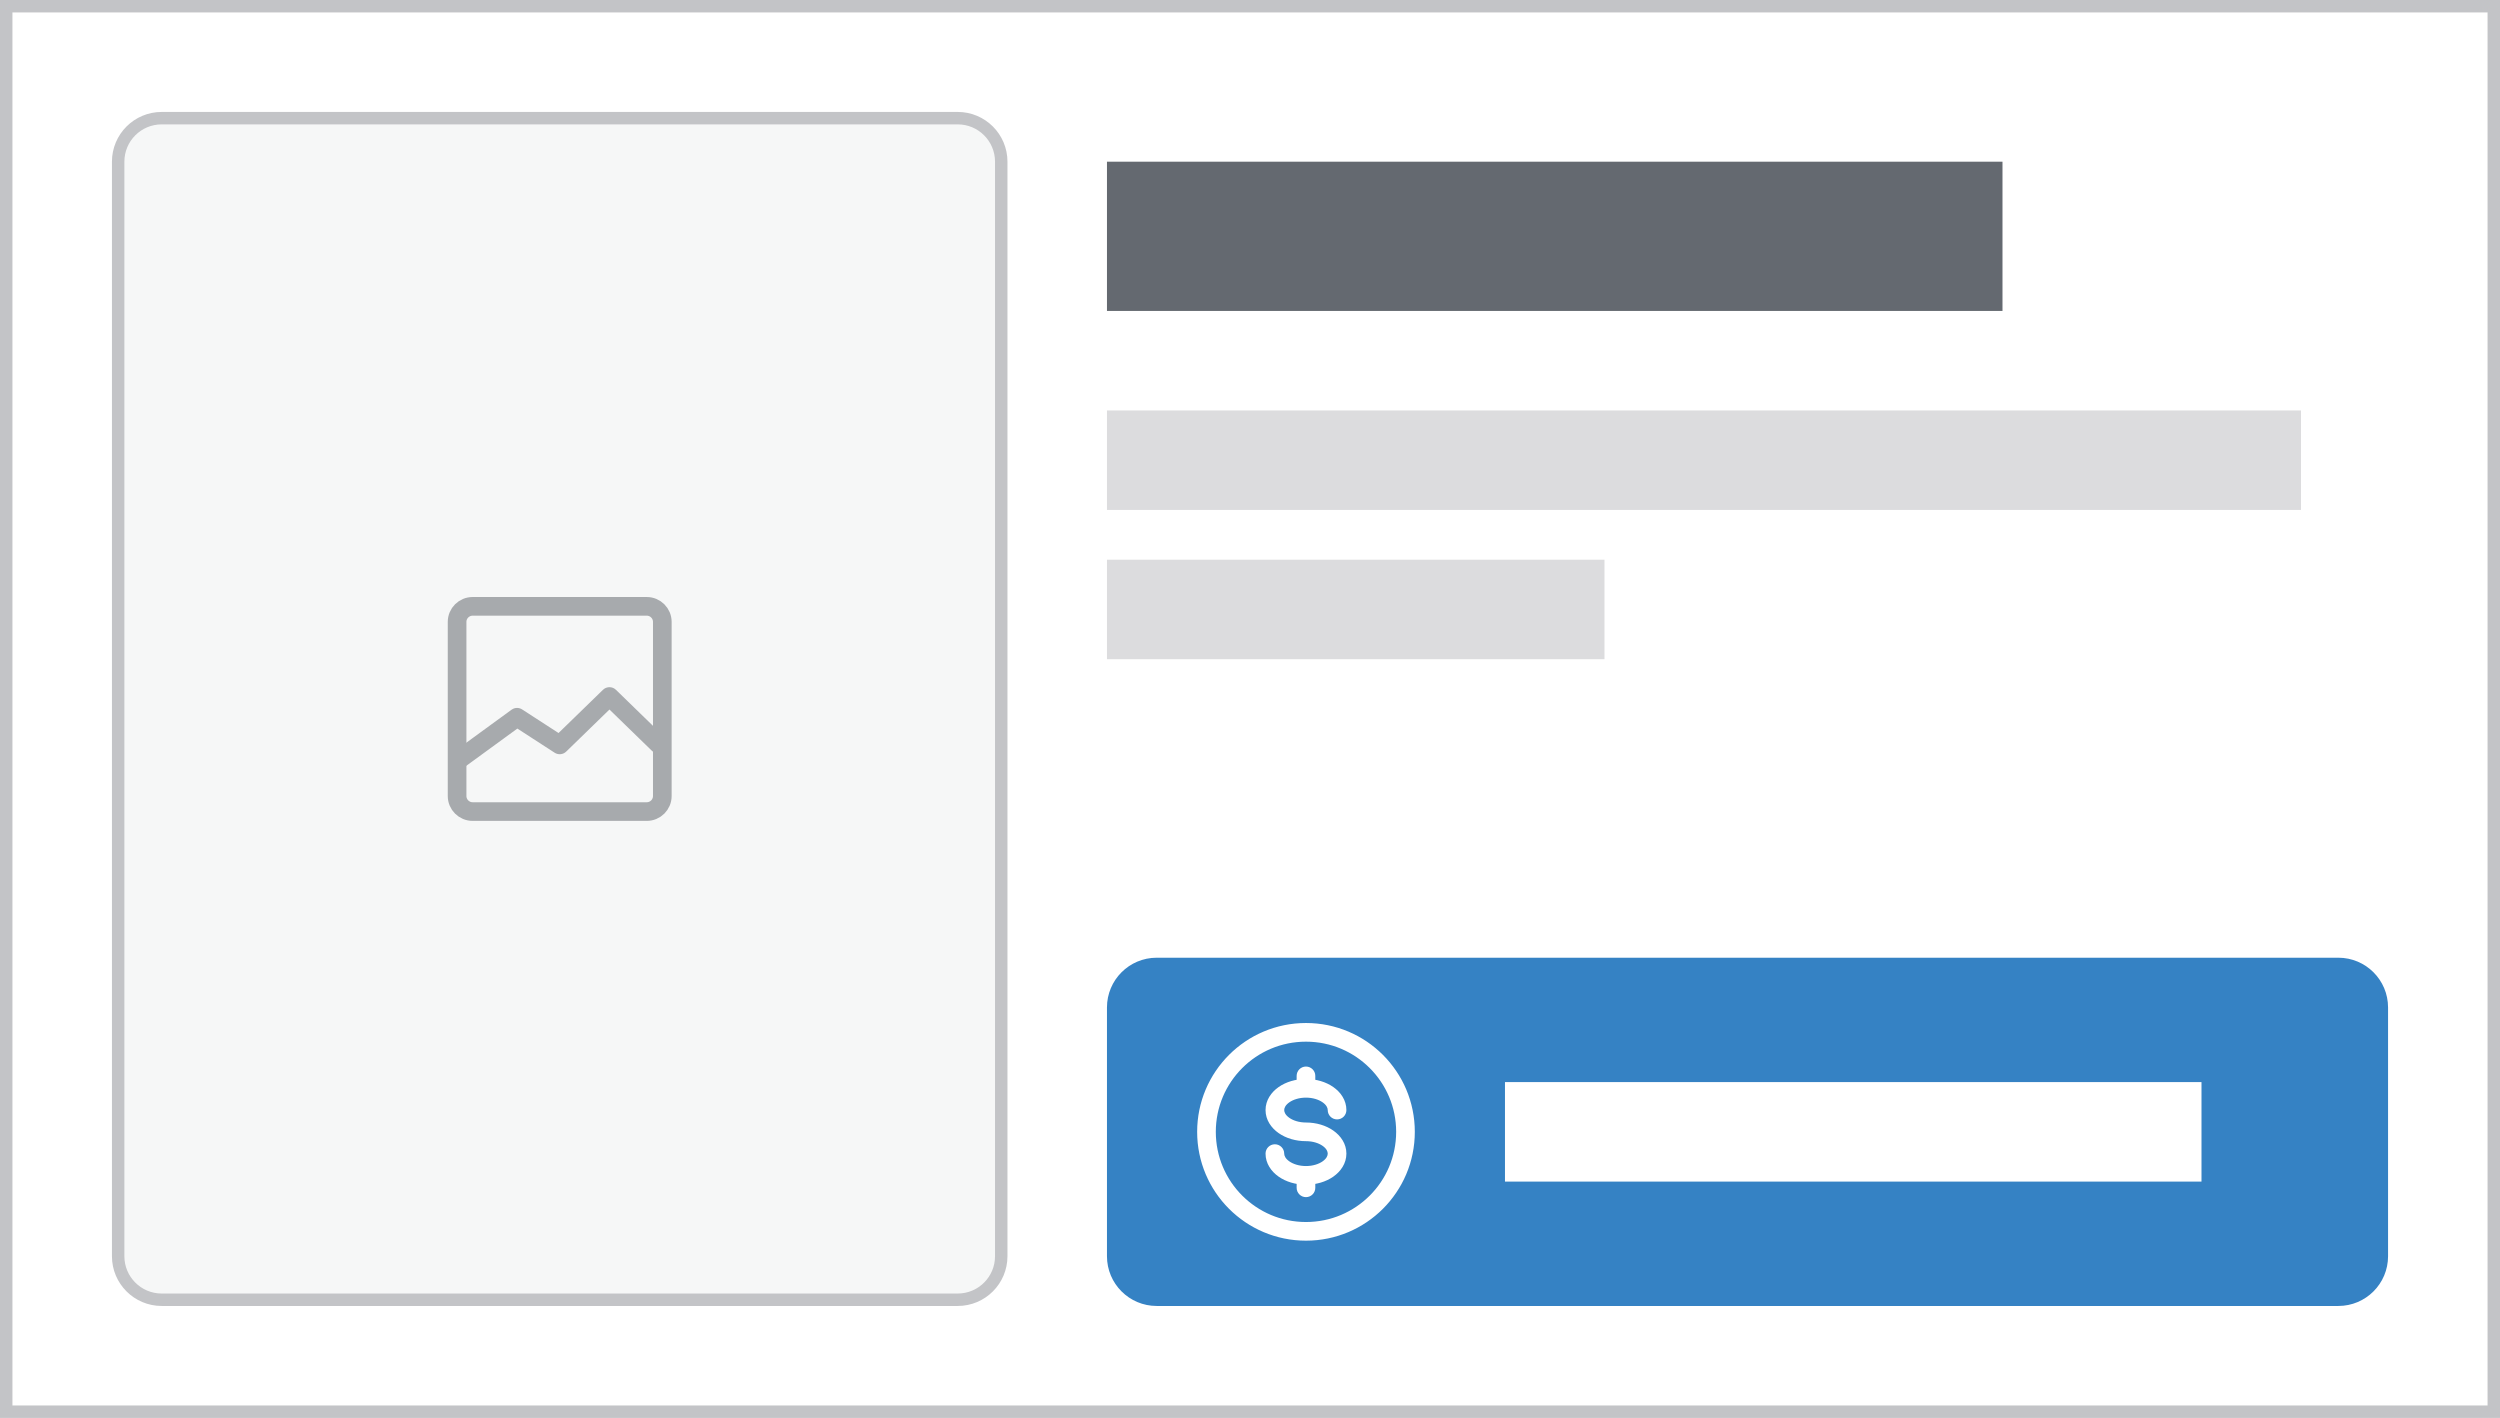
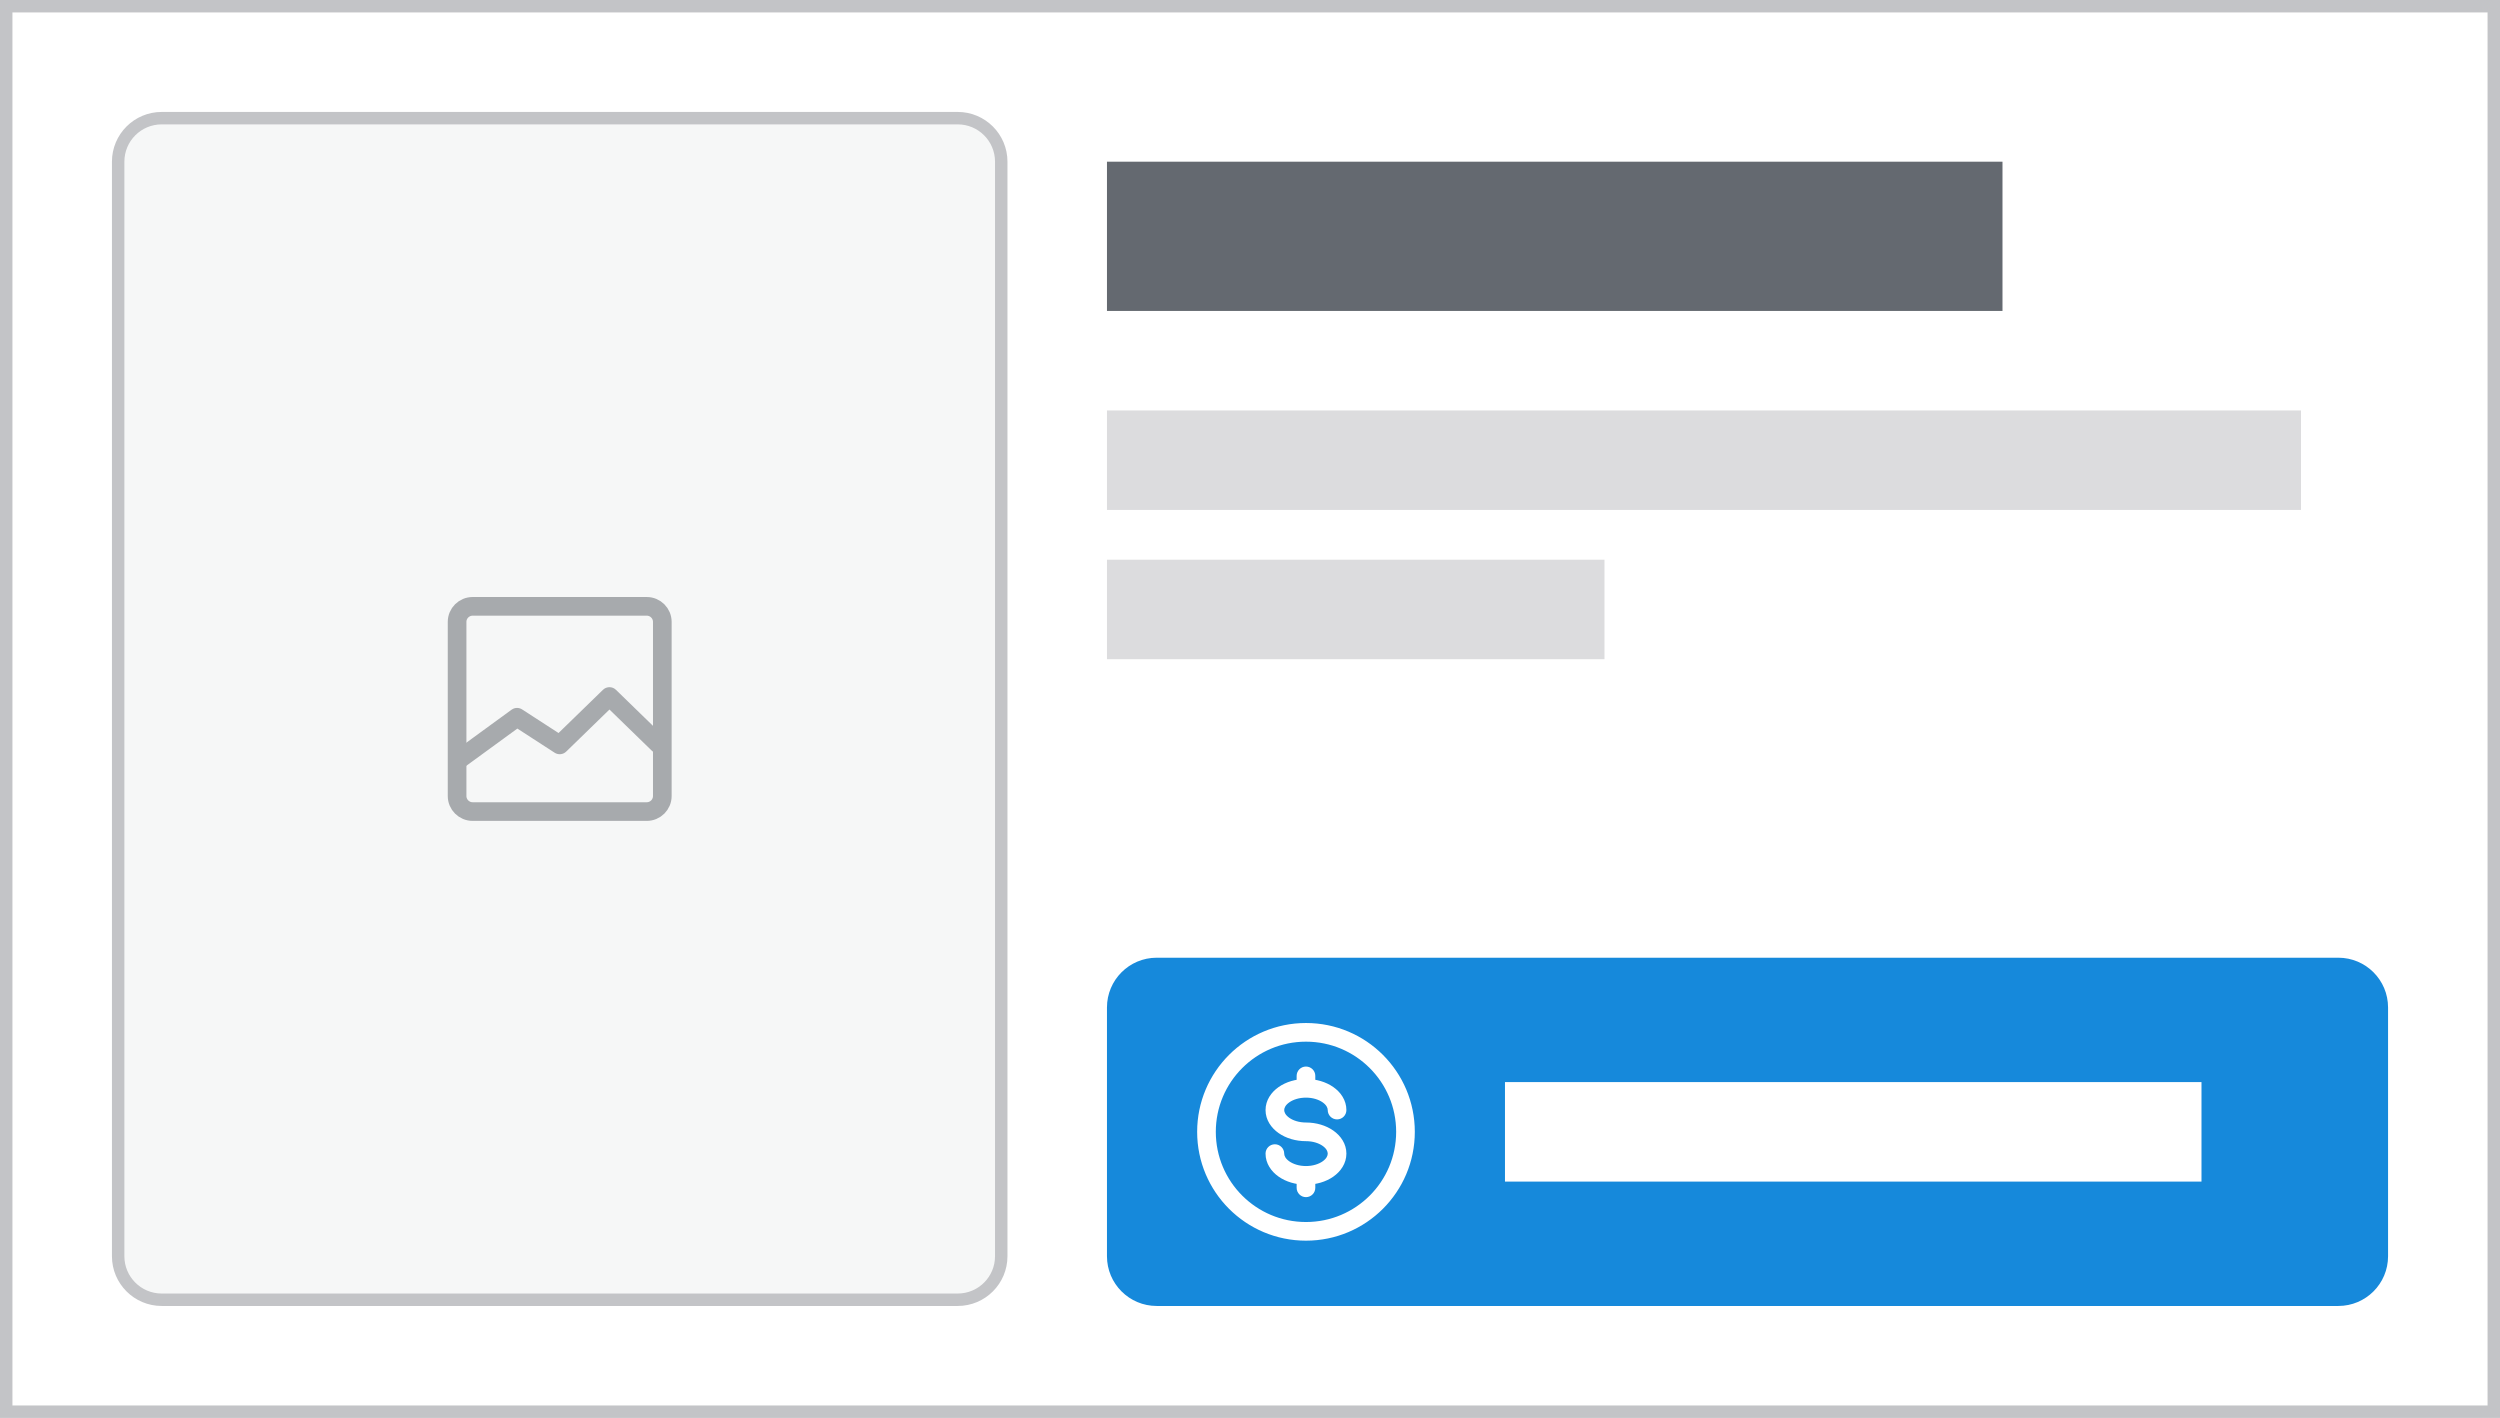
<svg xmlns="http://www.w3.org/2000/svg" width="201" height="114" fill="none">
  <path fill="#fff" stroke="#C3C4C7" d="M.5.5h200v113H.5z" />
-   <rect x="89" y="77" width="103" height="28" rx="4" fill="#3582C4" />
+   <rect x="89" y="77" width="103" height="28" rx="4" fill="#1689db" />
  <rect x="9.5" y="9.5" width="71" height="95" rx="3.5" fill="#F6F7F7" stroke="#C3C4C7" />
  <rect x="36.75" y="48.75" width="16.5" height="16.5" rx="1.25" stroke="#A7AAAD" stroke-width="1.5" />
  <path d="M37 61l4.571-3.333L45 59.889 49 56l4 3.889" stroke="#A7AAAD" stroke-width="1.5" stroke-linejoin="round" />
  <path fill="#fff" d="M121 87h56v8h-56z" />
  <path fill="#646970" d="M89 13h72v12H89z" />
  <path fill="#DCDCDE" d="M89 33h96v8H89zM89 45h40v8H89z" />
  <rect x="97.001" y="83" width="16" height="16" rx="8" stroke="#fff" stroke-width="1.5" />
  <path d="M106.75 89.25a.75.75 0 001.5 0h-1.5zm-1.75 1c-.555 0-1.026-.159-1.338-.377-.314-.22-.412-.452-.412-.623h-1.5c0 .795.461 1.438 1.052 1.852.593.415 1.373.648 2.198.648v-1.5zm-1.75-1c0-.171.098-.403.412-.623.312-.218.783-.377 1.338-.377v-1.5c-.825 0-1.605.233-2.198.648-.591.414-1.052 1.057-1.052 1.852h1.5zm1.75-1c.555 0 1.026.159 1.338.377.314.22.412.452.412.623h1.5c0-.795-.461-1.438-1.052-1.852-.593-.415-1.373-.648-2.198-.648v1.5zM103.25 92.75a.75.75 0 00-1.5 0h1.5zm1.75-1c.555 0 1.026.159 1.338.377.314.22.412.452.412.623h1.5c0-.795-.461-1.438-1.052-1.852-.593-.415-1.373-.648-2.198-.648v1.5zm1.75 1c0 .171-.098.403-.412.623-.312.218-.783.377-1.338.377v1.5c.825 0 1.605-.233 2.198-.648.591-.414 1.052-1.057 1.052-1.852h-1.5zm-1.75 1c-.555 0-1.026-.159-1.338-.377-.314-.22-.412-.452-.412-.623h-1.5c0 .795.461 1.438 1.052 1.852.593.415 1.373.648 2.198.648v-1.5z" fill="#fff" />
  <path d="M105.75 95a.75.75 0 00-1.5 0h1.5zm-1.5.5a.75.75 0 001.5 0h-1.5zm0-.5v.5h1.5V95h-1.5zM105.75 86.5a.75.75 0 00-1.5 0h1.5zm-1.5.5a.75.75 0 001.5 0h-1.5zm0-.5v.5h1.5v-.5h-1.5z" fill="#fff" />
</svg>
